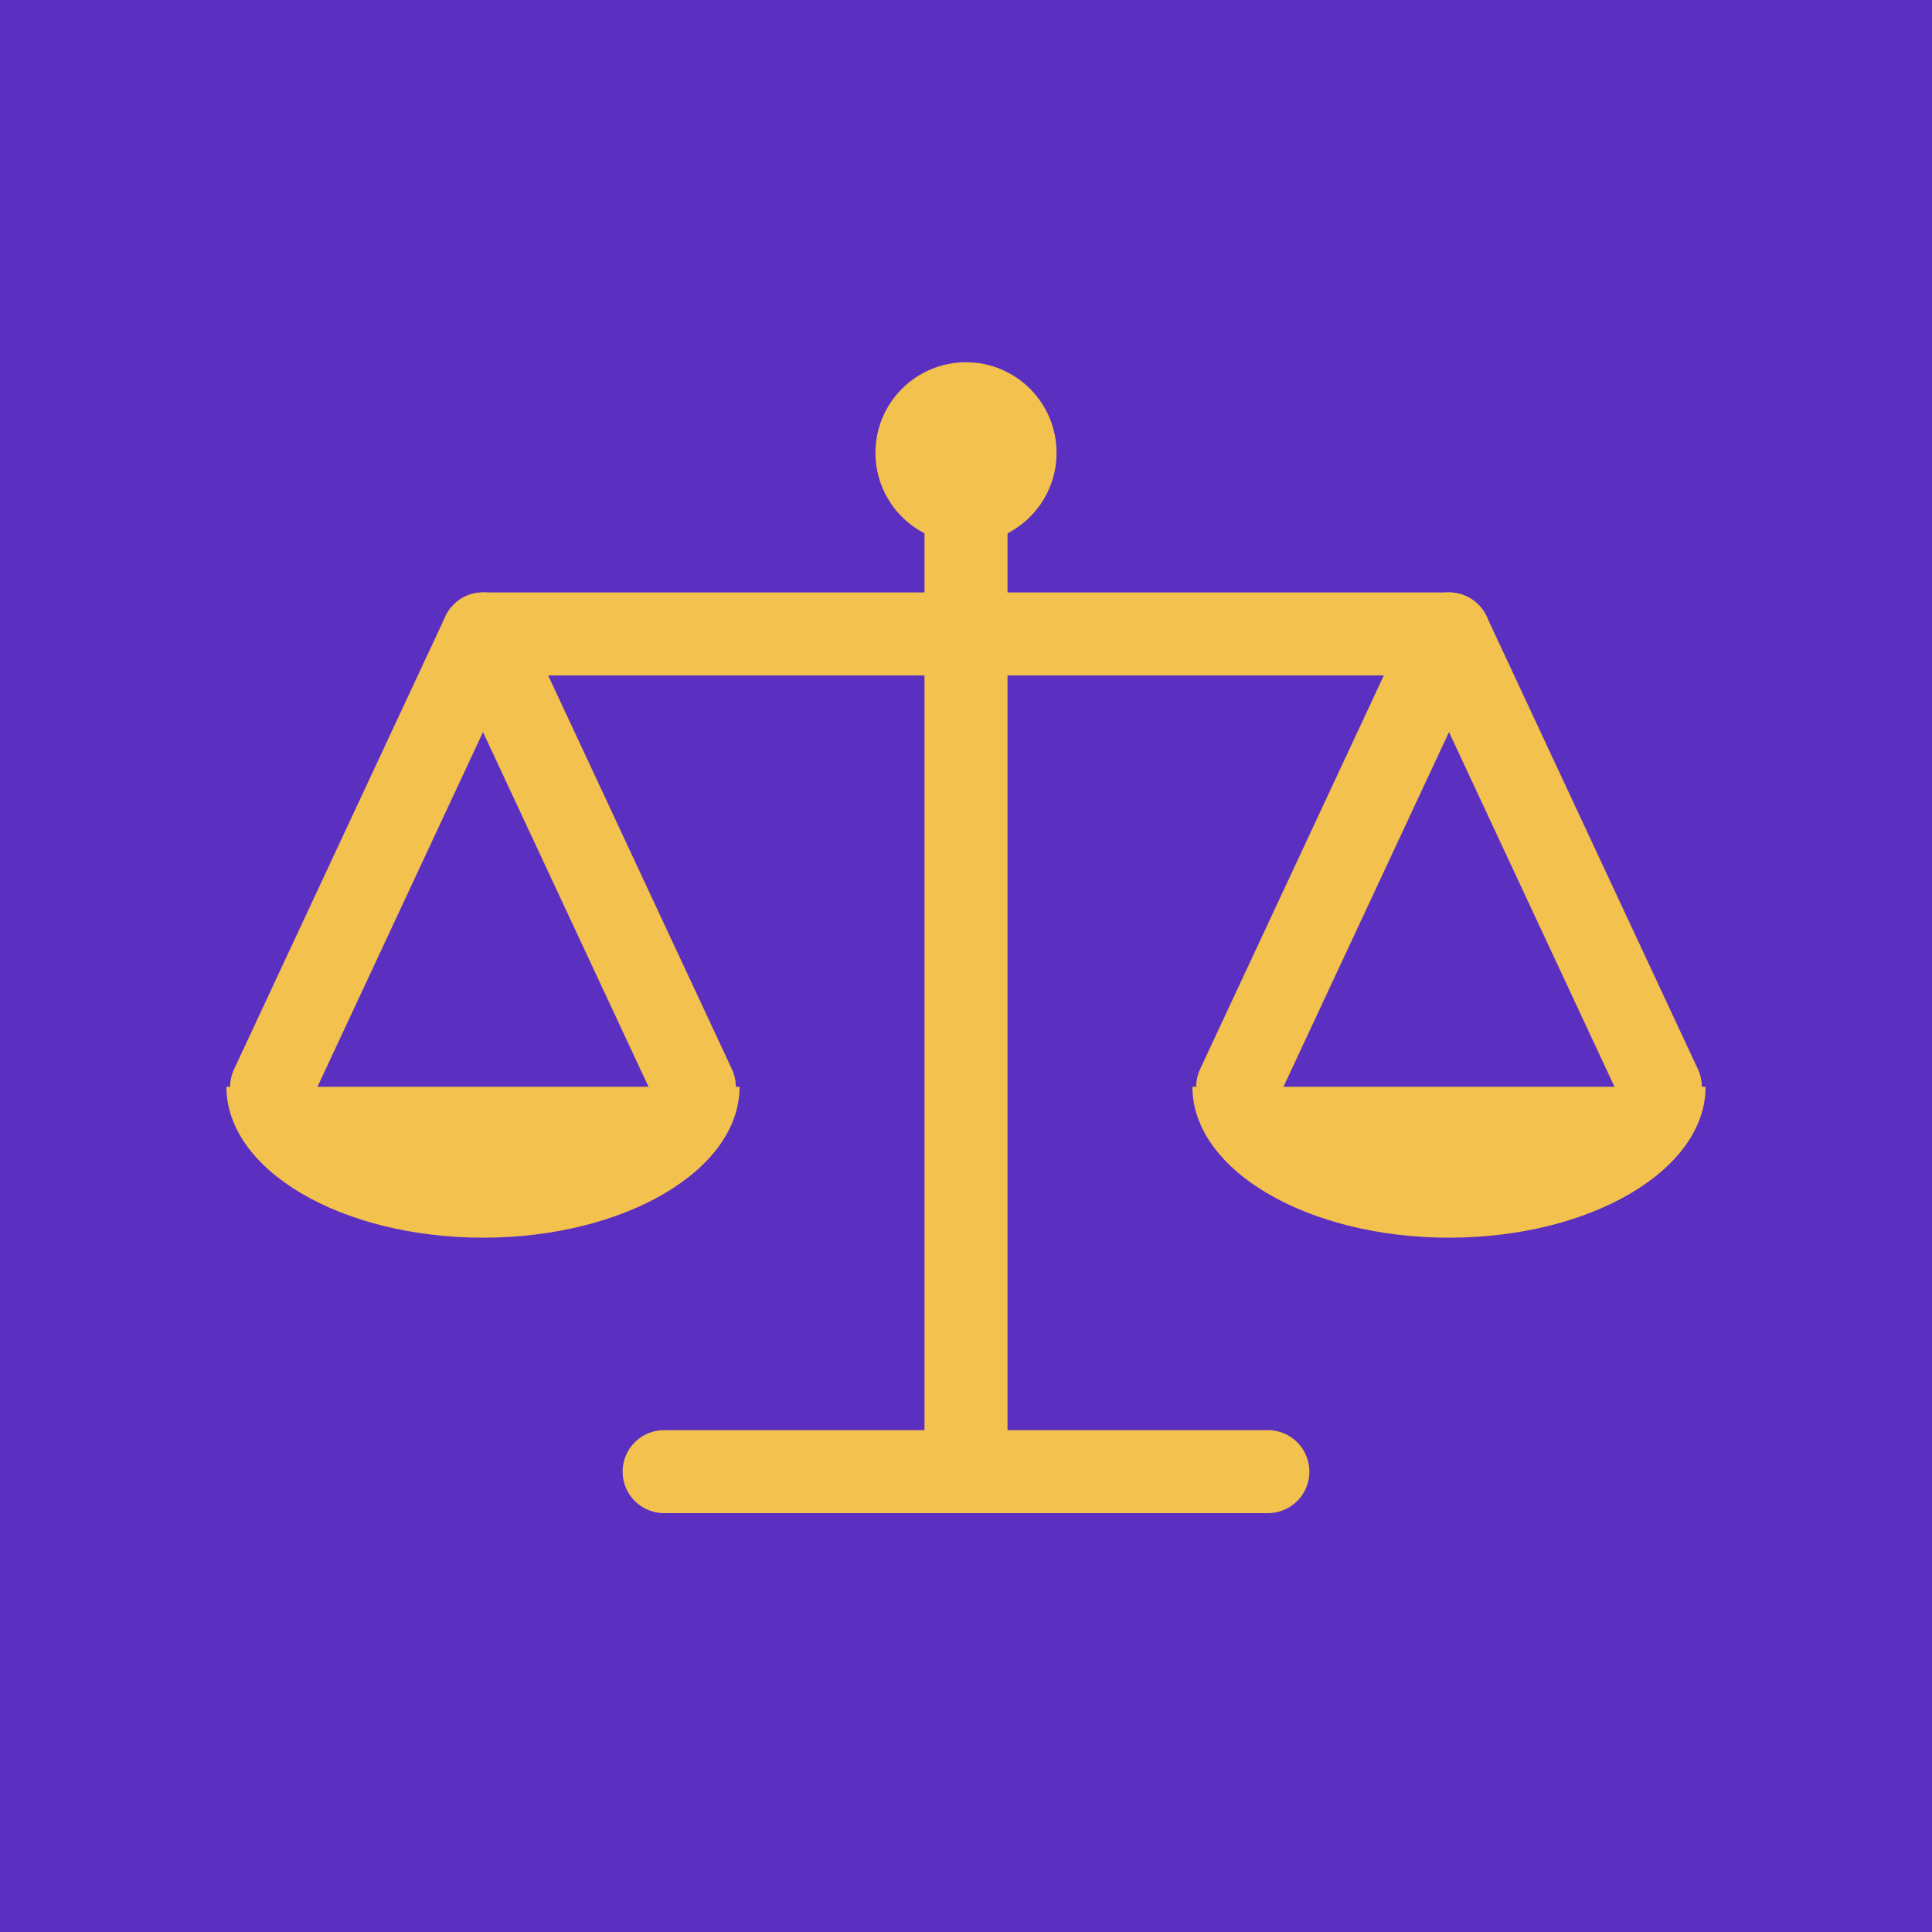
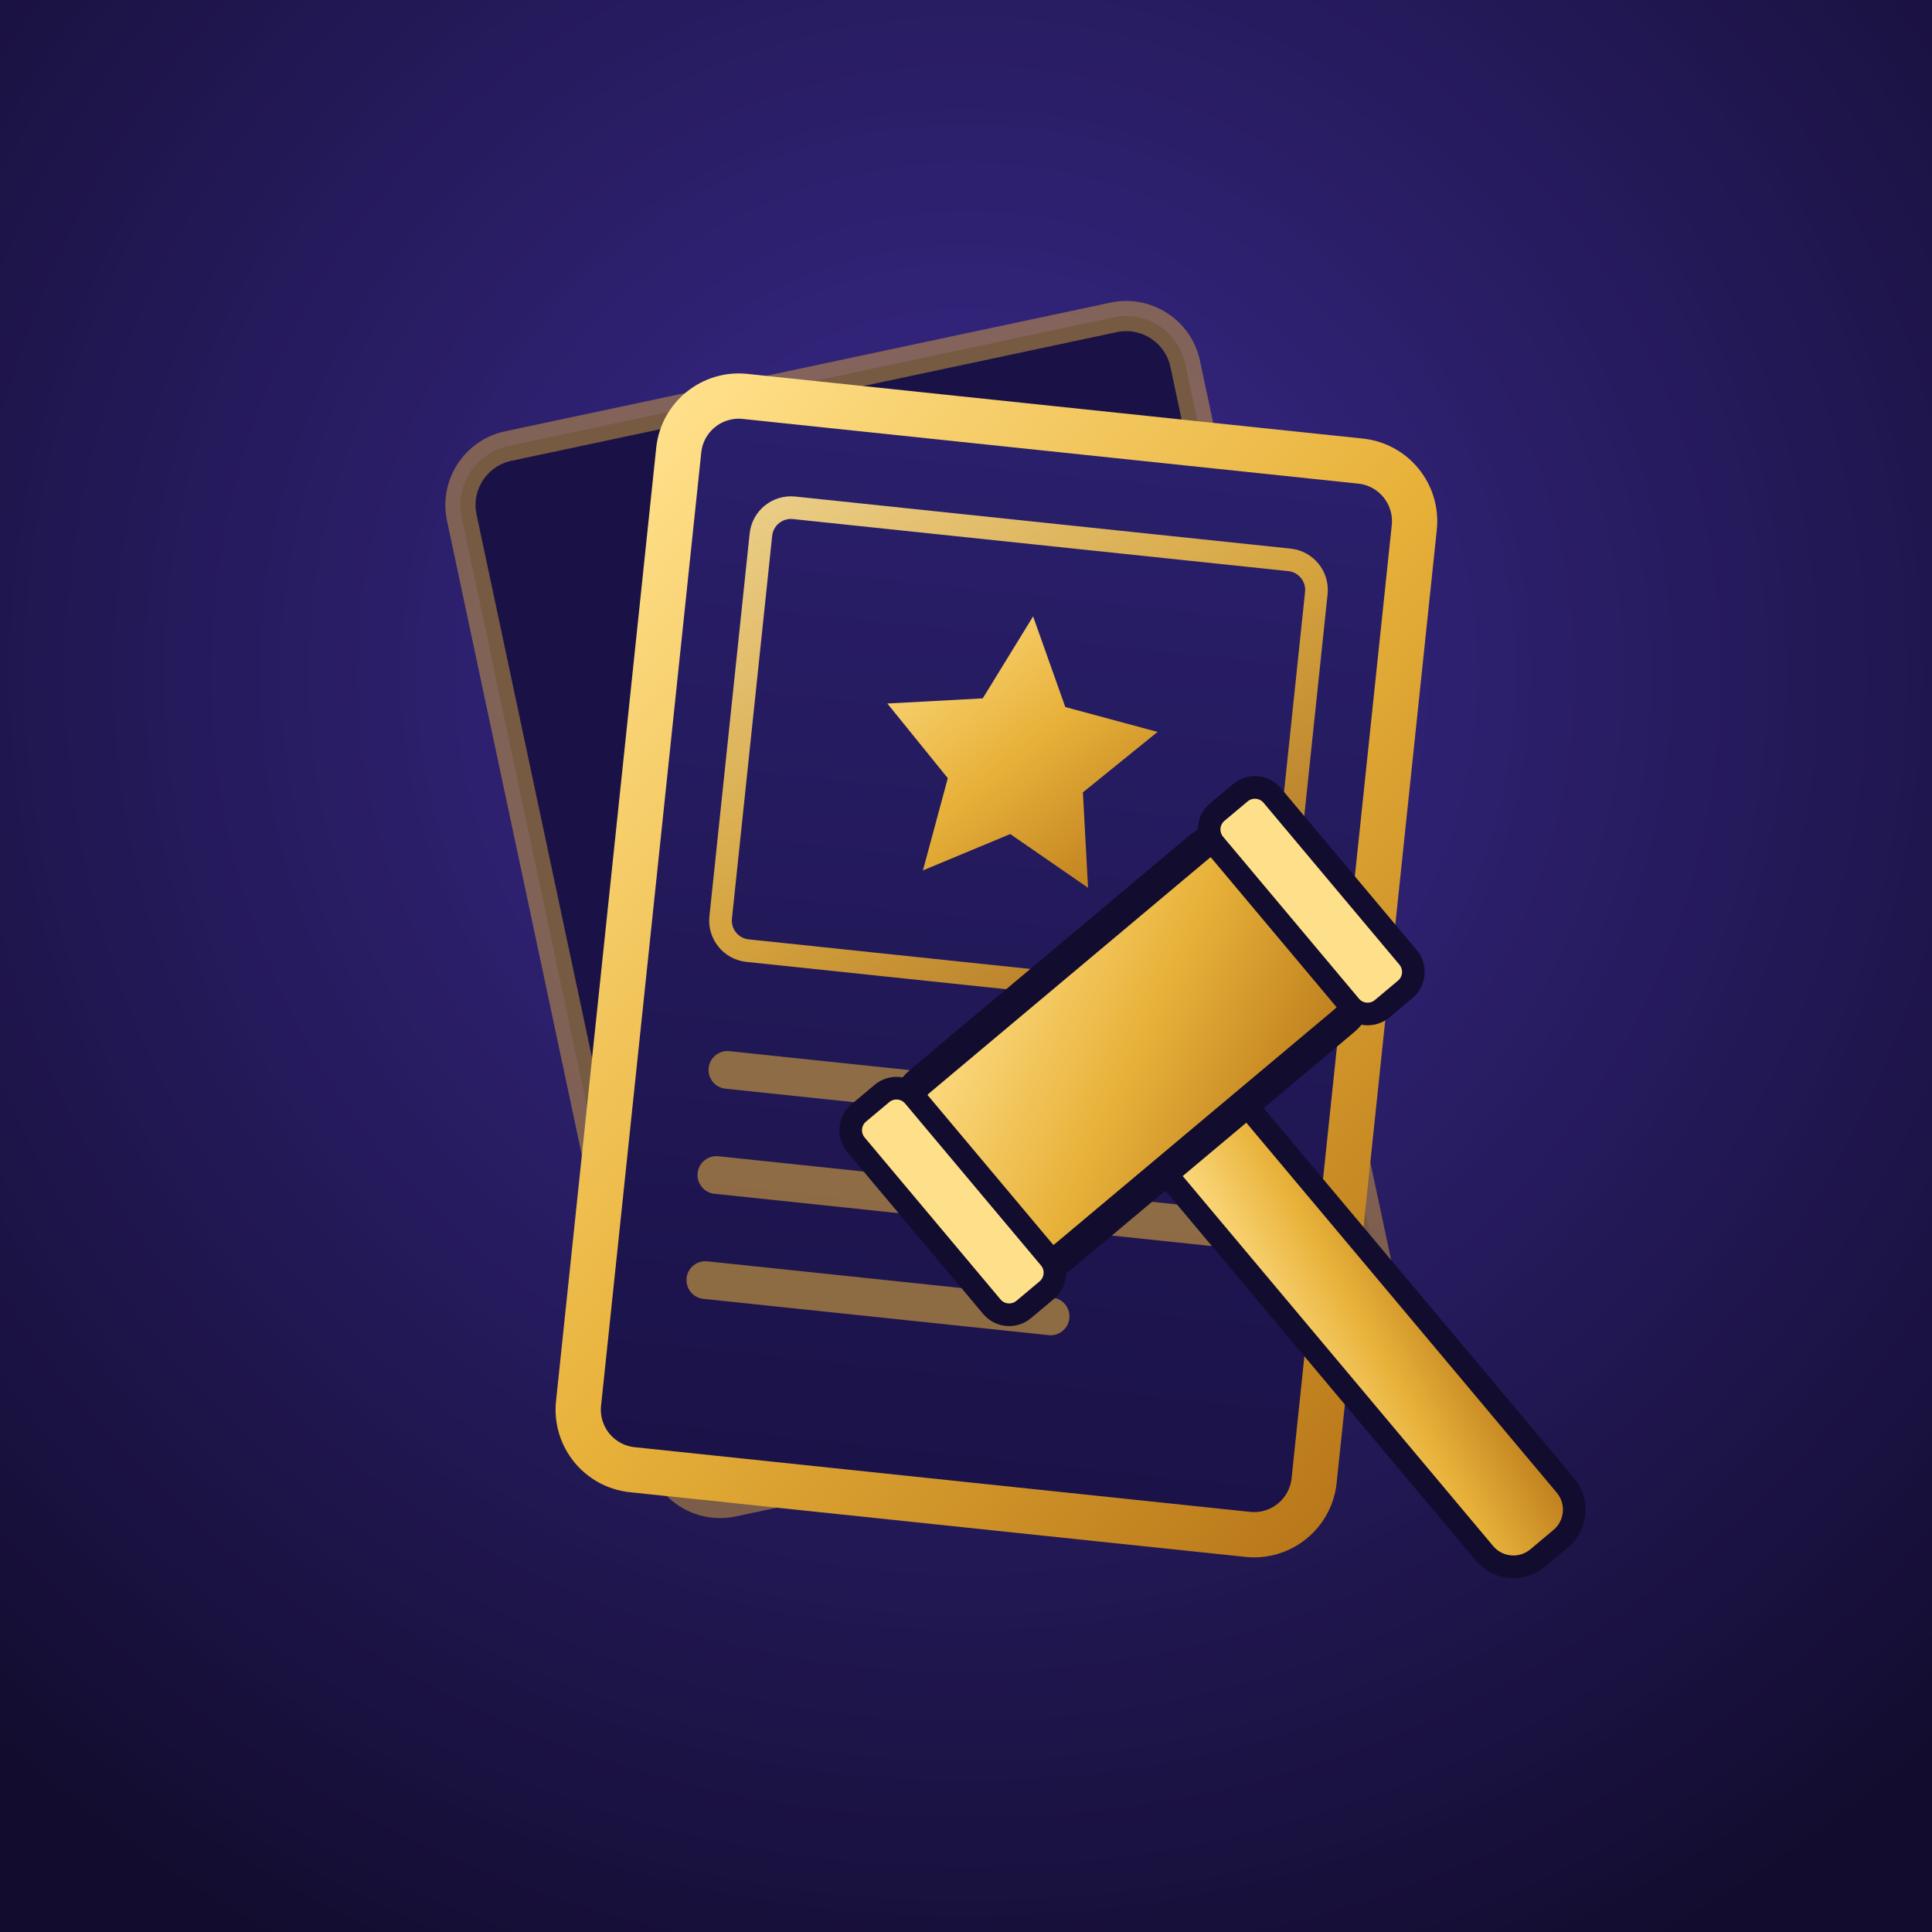
<svg xmlns="http://www.w3.org/2000/svg" viewBox="0 0 512 512">
-   <rect width="512" height="512" rx="0" fill="#5b2fc0" />
-   <g fill="none" stroke="#f2c14e" stroke-width="22" stroke-linecap="round" stroke-linejoin="round">
-     <path d="M256 120v270" />
-     <path d="M176 390h160" />
-     <path d="M128 168h256" />
-     <path d="M128 168l-56 120M128 168l56 120" />
-     <path d="M384 168l-56 120M384 168l56 120" />
+   <defs>
+     <radialGradient id="bg" cx="50%" cy="35%" r="75%">
+       <stop offset="0" stop-color="#3b2a8f" />
+       <stop offset="1" stop-color="#120c2e" />
+     </radialGradient>
+     <linearGradient id="gold" x1="0" y1="0" x2="1" y2="1">
+       <stop offset="0" stop-color="#ffe08a" />
+       <stop offset=".5" stop-color="#e8b23a" />
+       <stop offset="1" stop-color="#b9781a" />
+     </linearGradient>
+     <linearGradient id="face" x1="0" y1="0" x2="0" y2="1">
+       <stop offset="0" stop-color="#2a1f6b" />
+       <stop offset="1" stop-color="#1a1247" />
+     </linearGradient>
+   </defs>
+   <rect width="512" height="512" fill="url(#bg)" />
+   <g transform="rotate(-12 256 256)">
+     <rect x="150" y="96" width="196" height="286" rx="16" fill="#1a1247" stroke="#e8b23a" stroke-opacity=".45" stroke-width="8" />
  </g>
-   <g fill="#f2c14e">
-     <circle cx="256" cy="120" r="24" />
-     <path d="M60 288h136a68 40 0 0 1-136 0z" />
-     <path d="M316 288h136a68 40 0 0 1-136 0z" />
+   <g transform="rotate(6 256 256)">
+     <rect x="166" y="112" width="196" height="286" rx="16" fill="url(#face)" stroke="url(#gold)" stroke-width="12" />
+     <rect x="190" y="140" width="148" height="118" rx="8" fill="none" stroke="url(#gold)" stroke-width="6" opacity=".9" />
+     <path d="M196 290h136M196 318h136M196 346h92" stroke="#e8b23a" stroke-opacity=".55" stroke-width="10" stroke-linecap="round" />
+     <path d="M264 162l11 23 25 4-18 18 4 25-22-12-22 12 4-25-18-18 25-4z" fill="url(#gold)" />
+   </g>
+   <g transform="translate(318 300) rotate(-40)">
+     <rect x="-14" y="-6" width="28" height="150" rx="10" fill="url(#gold)" stroke="#120c2e" stroke-width="6" />
+     <rect x="-62" y="-58" width="124" height="60" rx="14" fill="url(#gold)" stroke="#120c2e" stroke-width="8" />
+     <rect x="-72" y="-62" width="20" height="68" rx="6" fill="#ffe08a" stroke="#120c2e" stroke-width="6" />
+     <rect x="52" y="-62" width="20" height="68" rx="6" fill="#ffe08a" stroke="#120c2e" stroke-width="6" />
  </g>
</svg>
